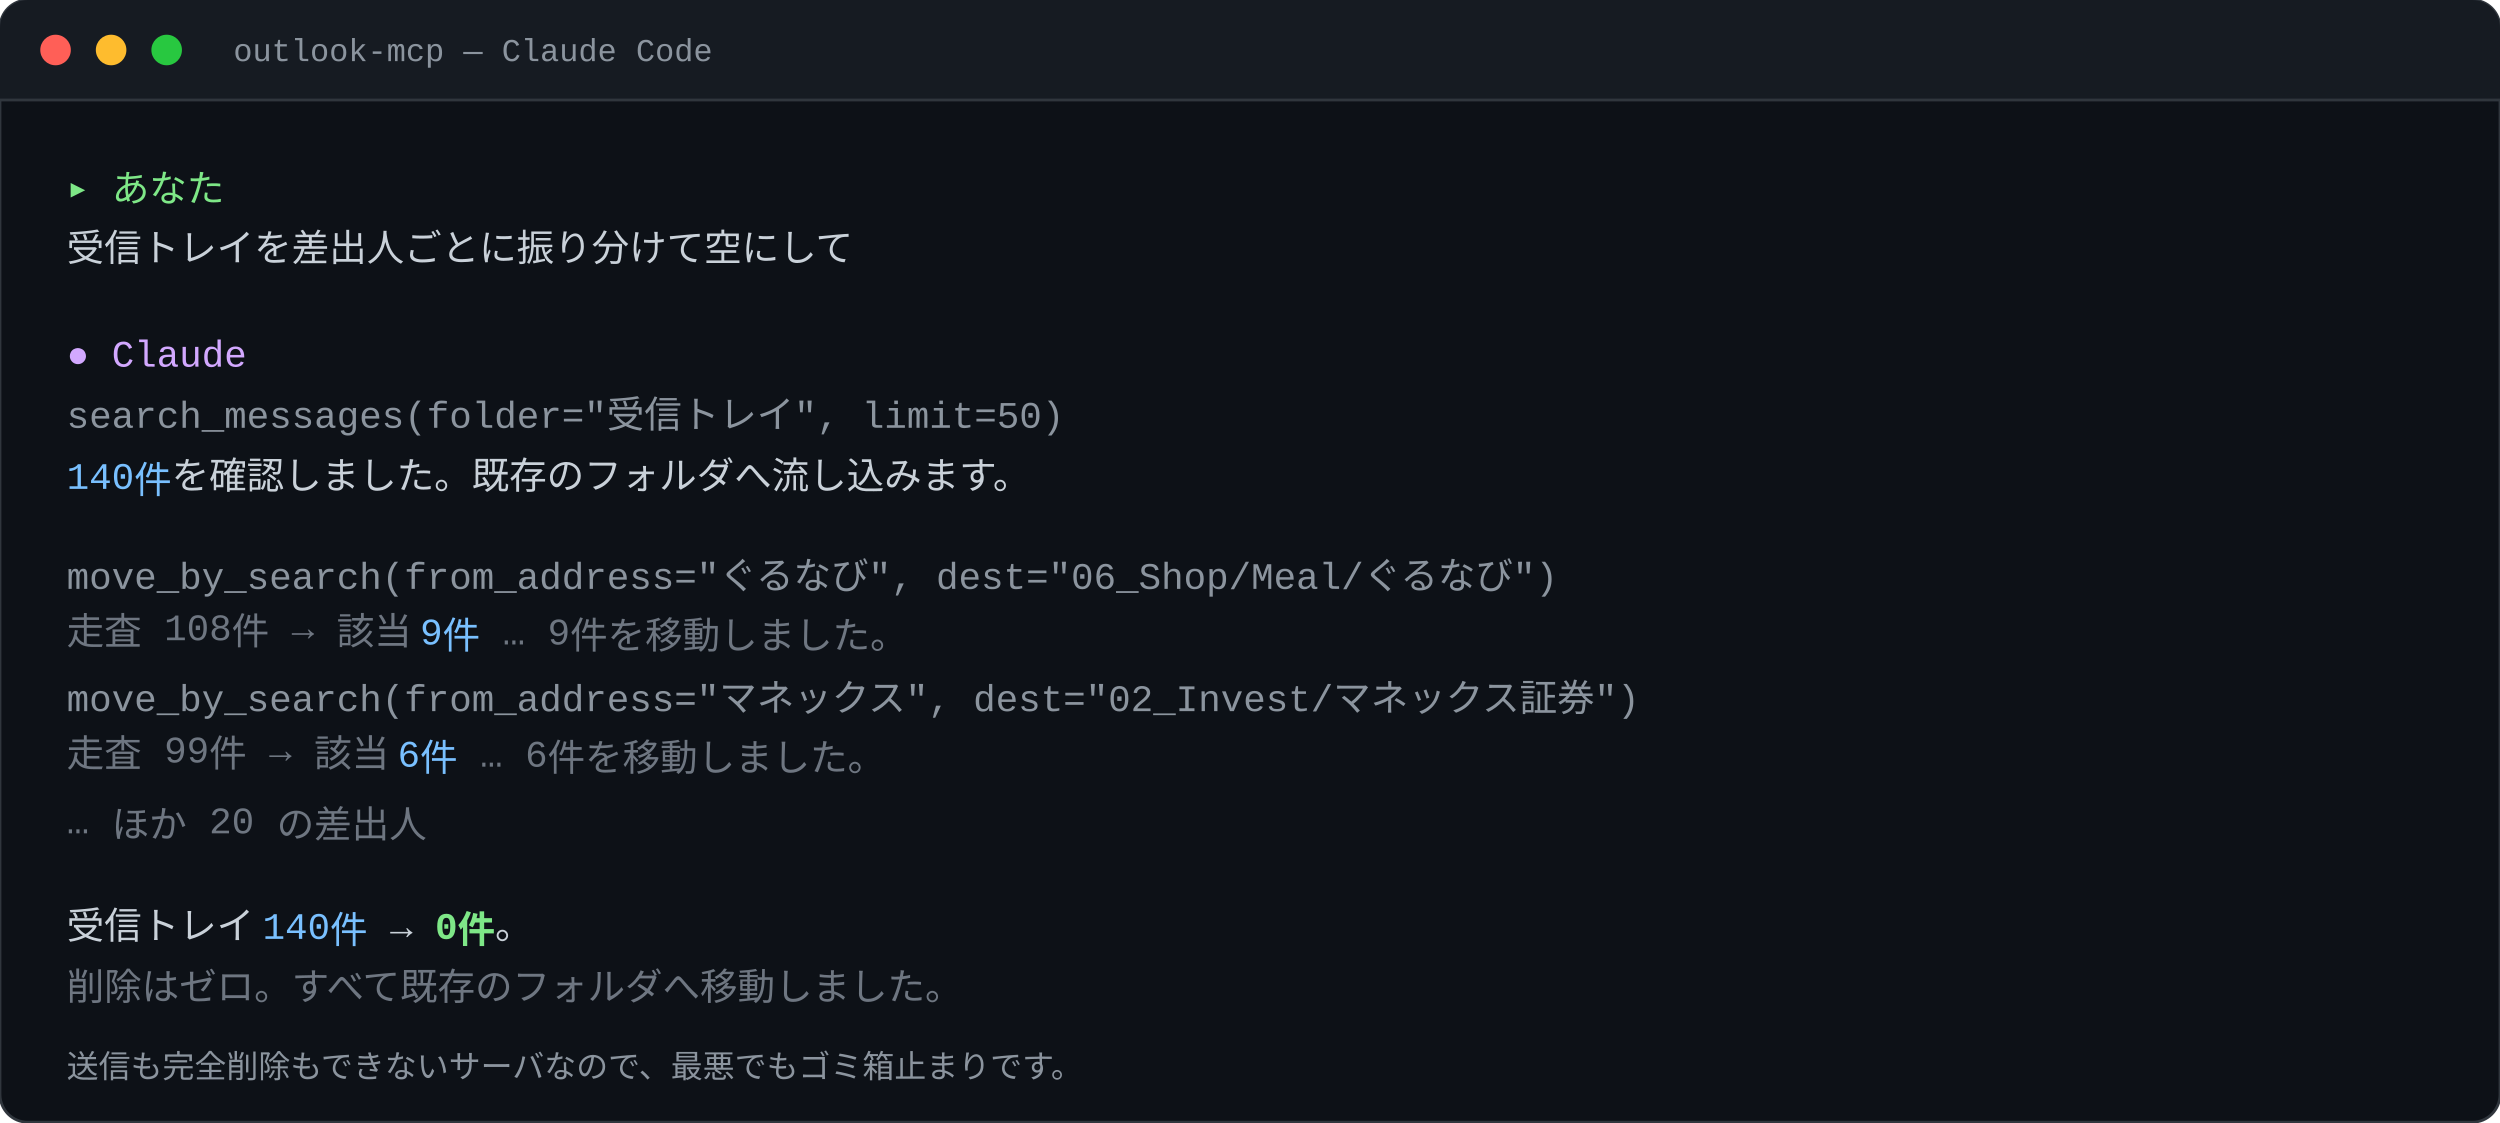
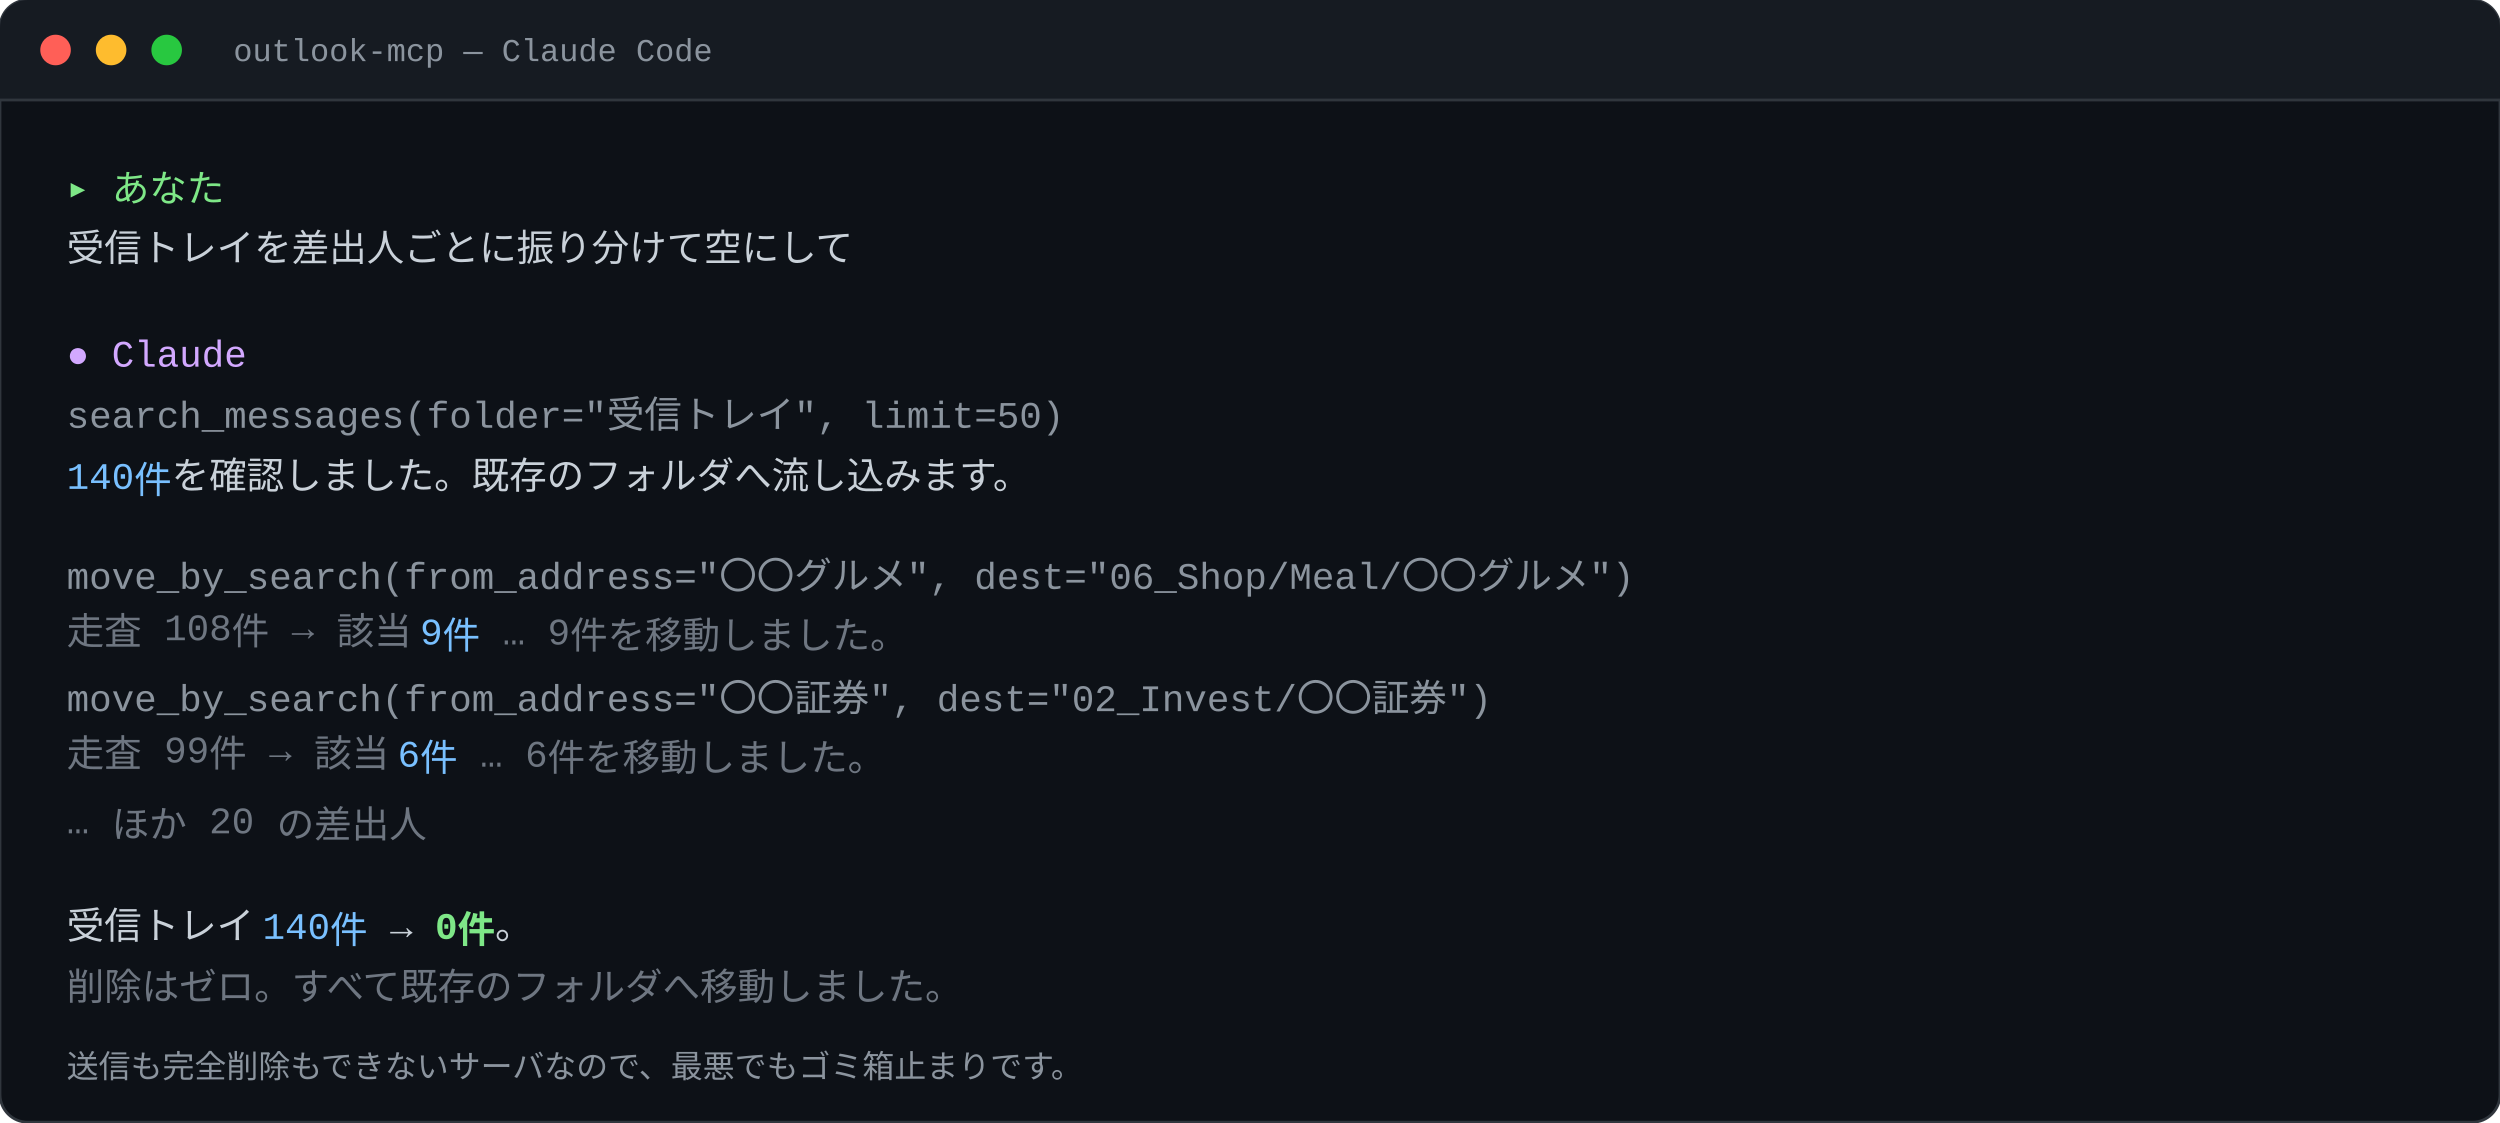
<svg xmlns="http://www.w3.org/2000/svg" width="900" height="404" viewBox="0 0 900 404" role="img" aria-label="Claude Code で受信トレイ140件を差出人ごとに振り分け、0件にするまでのターミナル画面">
  <style>
    .t { font-family: ui-monospace, SFMono-Regular, Menlo, Consolas, "Liberation Mono", "Noto Sans JP", monospace; font-size: 13.5px; }
    .you  { fill: #7ee787; }
    .cc   { fill: #d2a8ff; }
    .tool { fill: #8b949e; }
    .txt  { fill: #c9d1d9; }
    .num  { fill: #79c0ff; }
    .ok   { fill: #7ee787; font-weight: 700; }
    .dim  { fill: #6e7681; }
    .cap  { fill: #8b949e; font-size: 11.5px; }
  </style>
  <rect x="0" y="0" width="900" height="404" rx="10" fill="#0d1117" stroke="#30363d" stroke-width="1" />
  <path d="M0 10a10 10 0 0 1 10-10h880a10 10 0 0 1 10 10v26H0z" fill="#161b22" />
  <line x1="0" y1="36" x2="900" y2="36" stroke="#30363d" stroke-width="1" />
  <circle cx="20" cy="18" r="5.5" fill="#ff5f57" />
  <circle cx="40" cy="18" r="5.5" fill="#febc2e" />
  <circle cx="60" cy="18" r="5.5" fill="#28c840" />
  <text class="t cap" x="84" y="22">outlook-mcp — Claude Code</text>
  <text class="t you" x="24" y="72">▸ あなた</text>
  <text class="t txt" x="24" y="94">  受信トレイを差出人ごとに振り分けて空にして</text>
  <text class="t cc" x="24" y="132">● Claude</text>
  <text class="t tool" x="24" y="154">  search_messages(folder="受信トレイ", limit=50)</text>
  <text class="t txt" x="24" y="176">
    <tspan class="num">140件</tspan>を確認しました。既存のフォルダへ流し込みます。</text>
-   <text class="t tool" x="24" y="212">  move_by_search(from_address="ぐるなび", dest="06_Shop/Meal/ぐるなび")</text>
+   <text class="t tool" x="24" y="212">  move_by_search(from_address="〇〇グルメ", dest="06_Shop/Meal/〇〇グルメ")</text>
  <text class="t dim" x="24" y="232">    走査 108件 → 該当 <tspan class="num">9件</tspan> … 9件を移動しました。</text>
-   <text class="t tool" x="24" y="256">  move_by_search(from_address="マネックス", dest="02_Invest/マネックス証券")</text>
+   <text class="t tool" x="24" y="256">  move_by_search(from_address="〇〇証券", dest="02_Invest/〇〇証券")</text>
  <text class="t dim" x="24" y="276">    走査 99件 → 該当 <tspan class="num">6件</tspan> … 6件を移動しました。</text>
  <text class="t dim" x="24" y="300">    … ほか 20 の差出人</text>
  <text class="t txt" x="24" y="338">  受信トレイ <tspan class="num">140件</tspan> → <tspan class="ok">0件</tspan>。</text>
  <text class="t txt" x="24" y="360">
    <tspan class="dim">削除はゼロ。すべて既存のフォルダへ移動しました。</tspan>
  </text>
  <text class="t cap" x="24" y="388">送信も完全削除もできないサーバなので、最悪でもゴミ箱止まりです。</text>
</svg>
